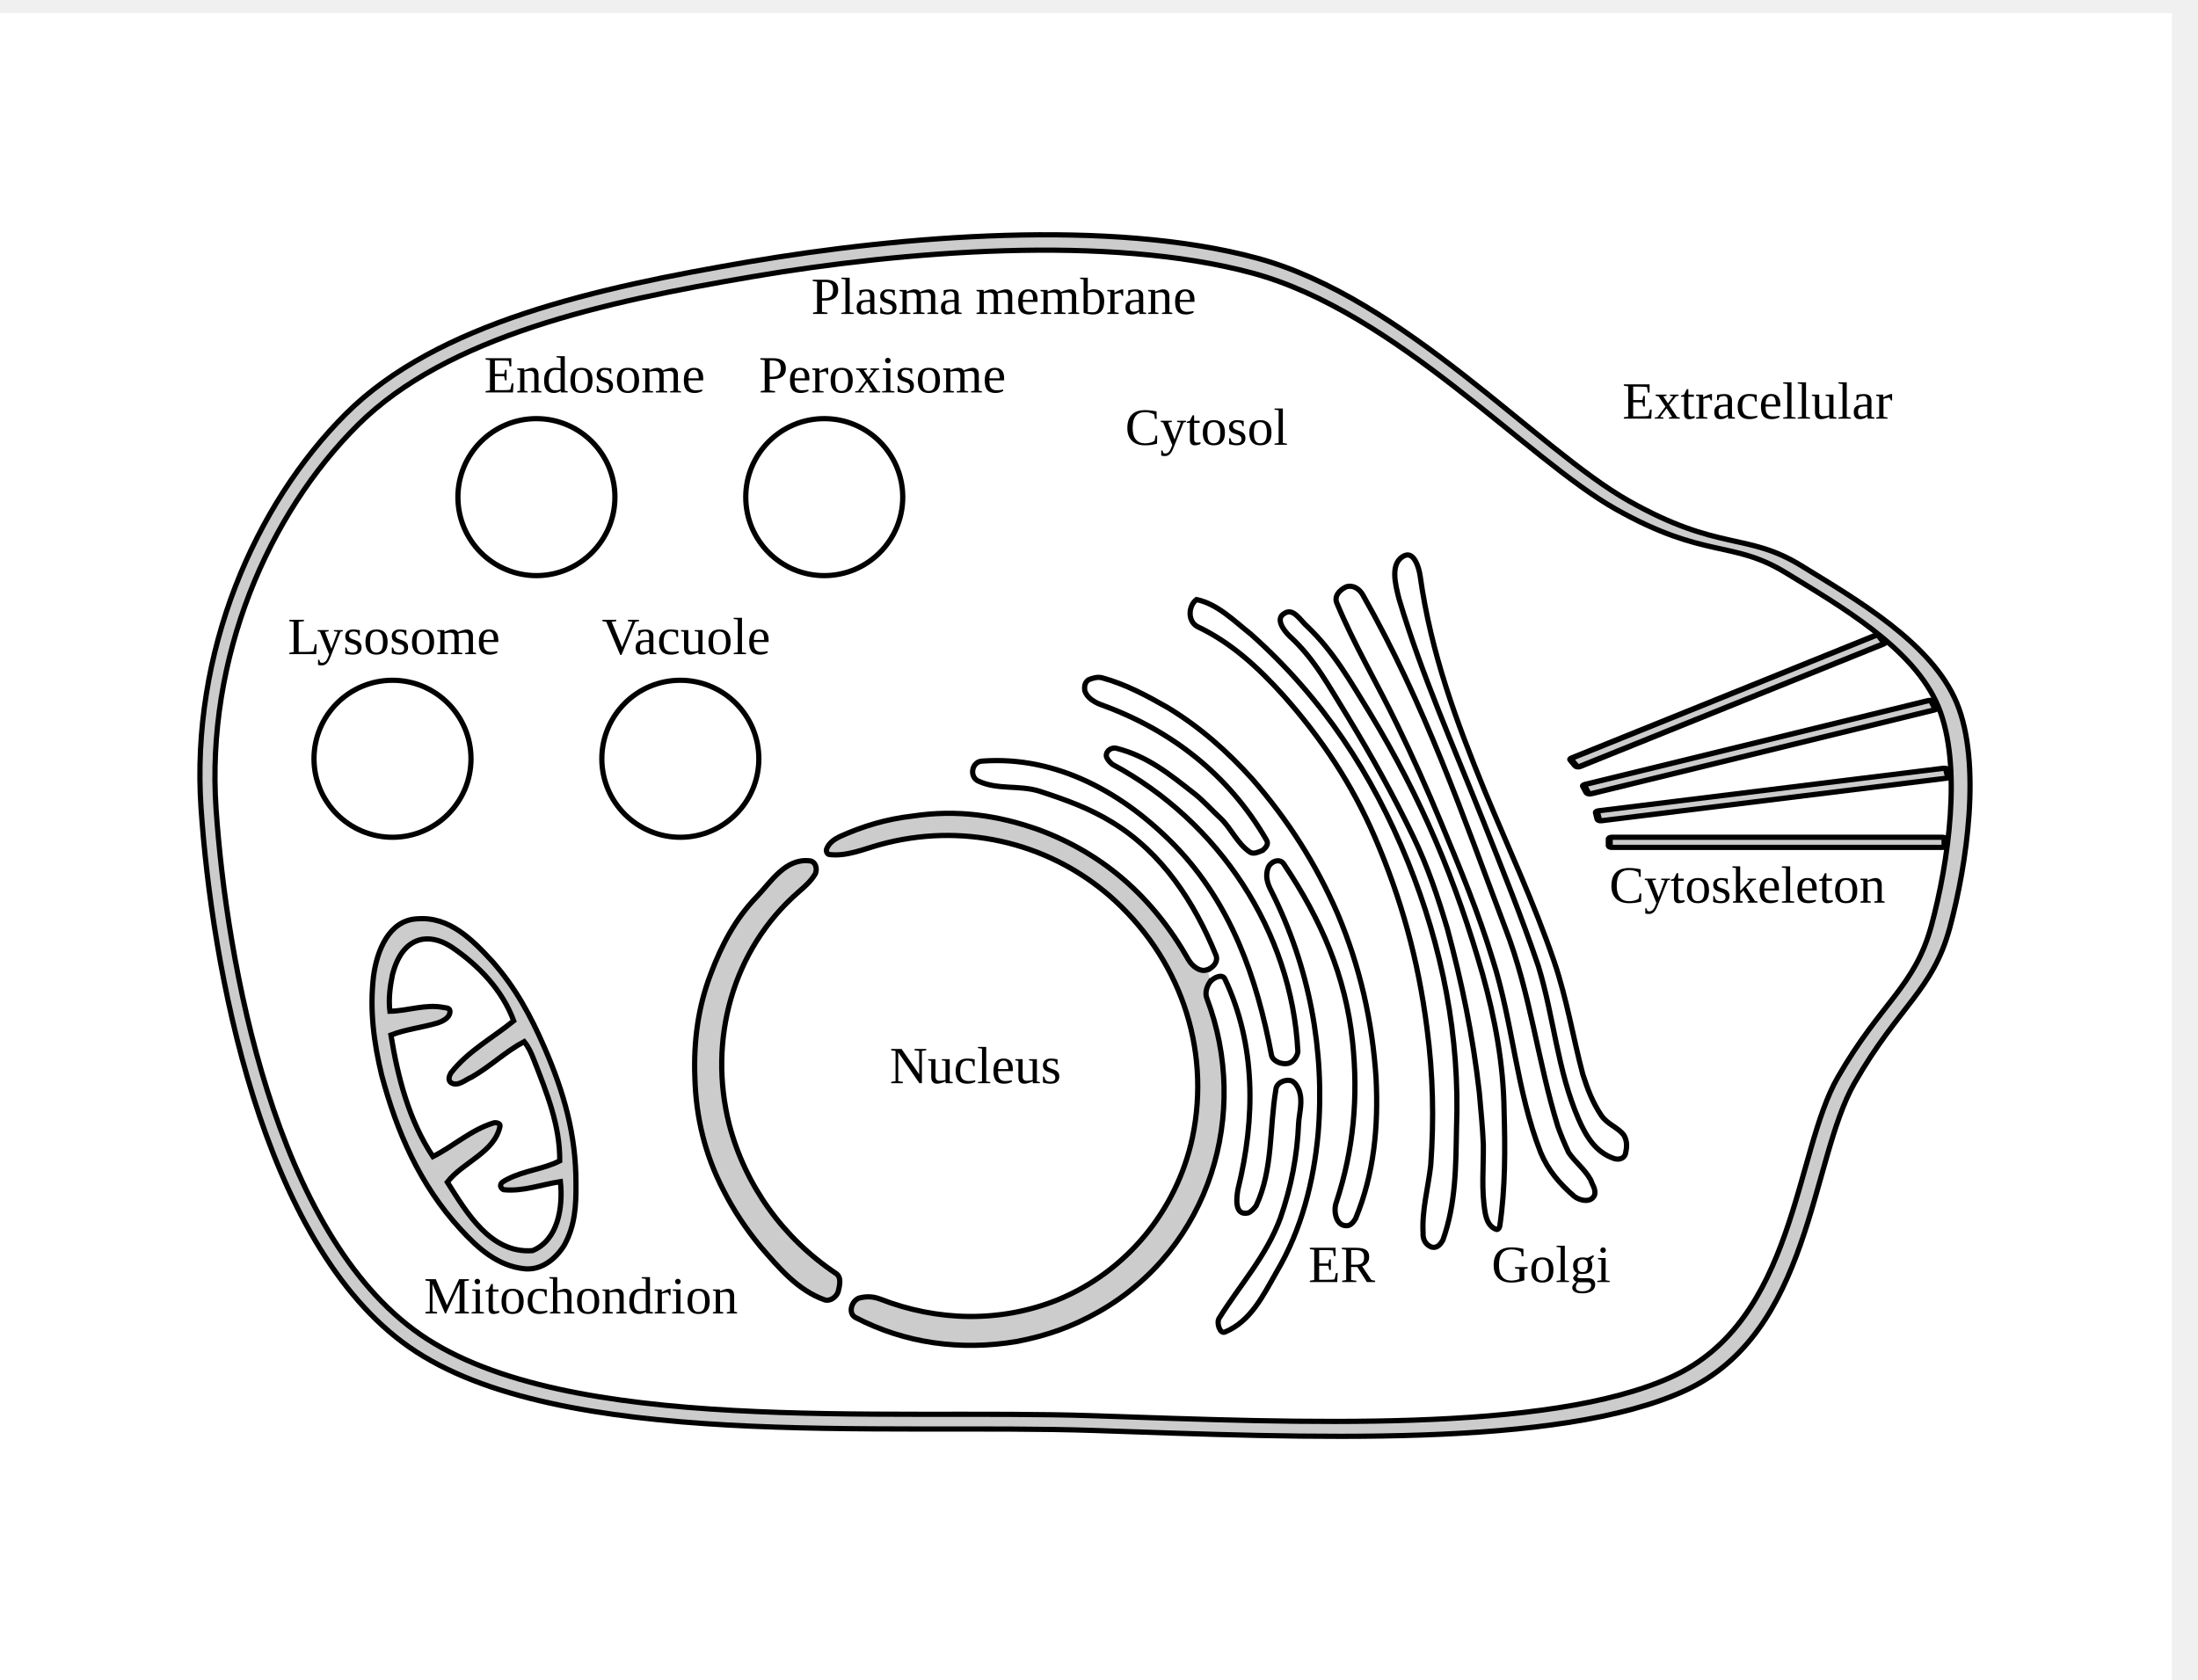
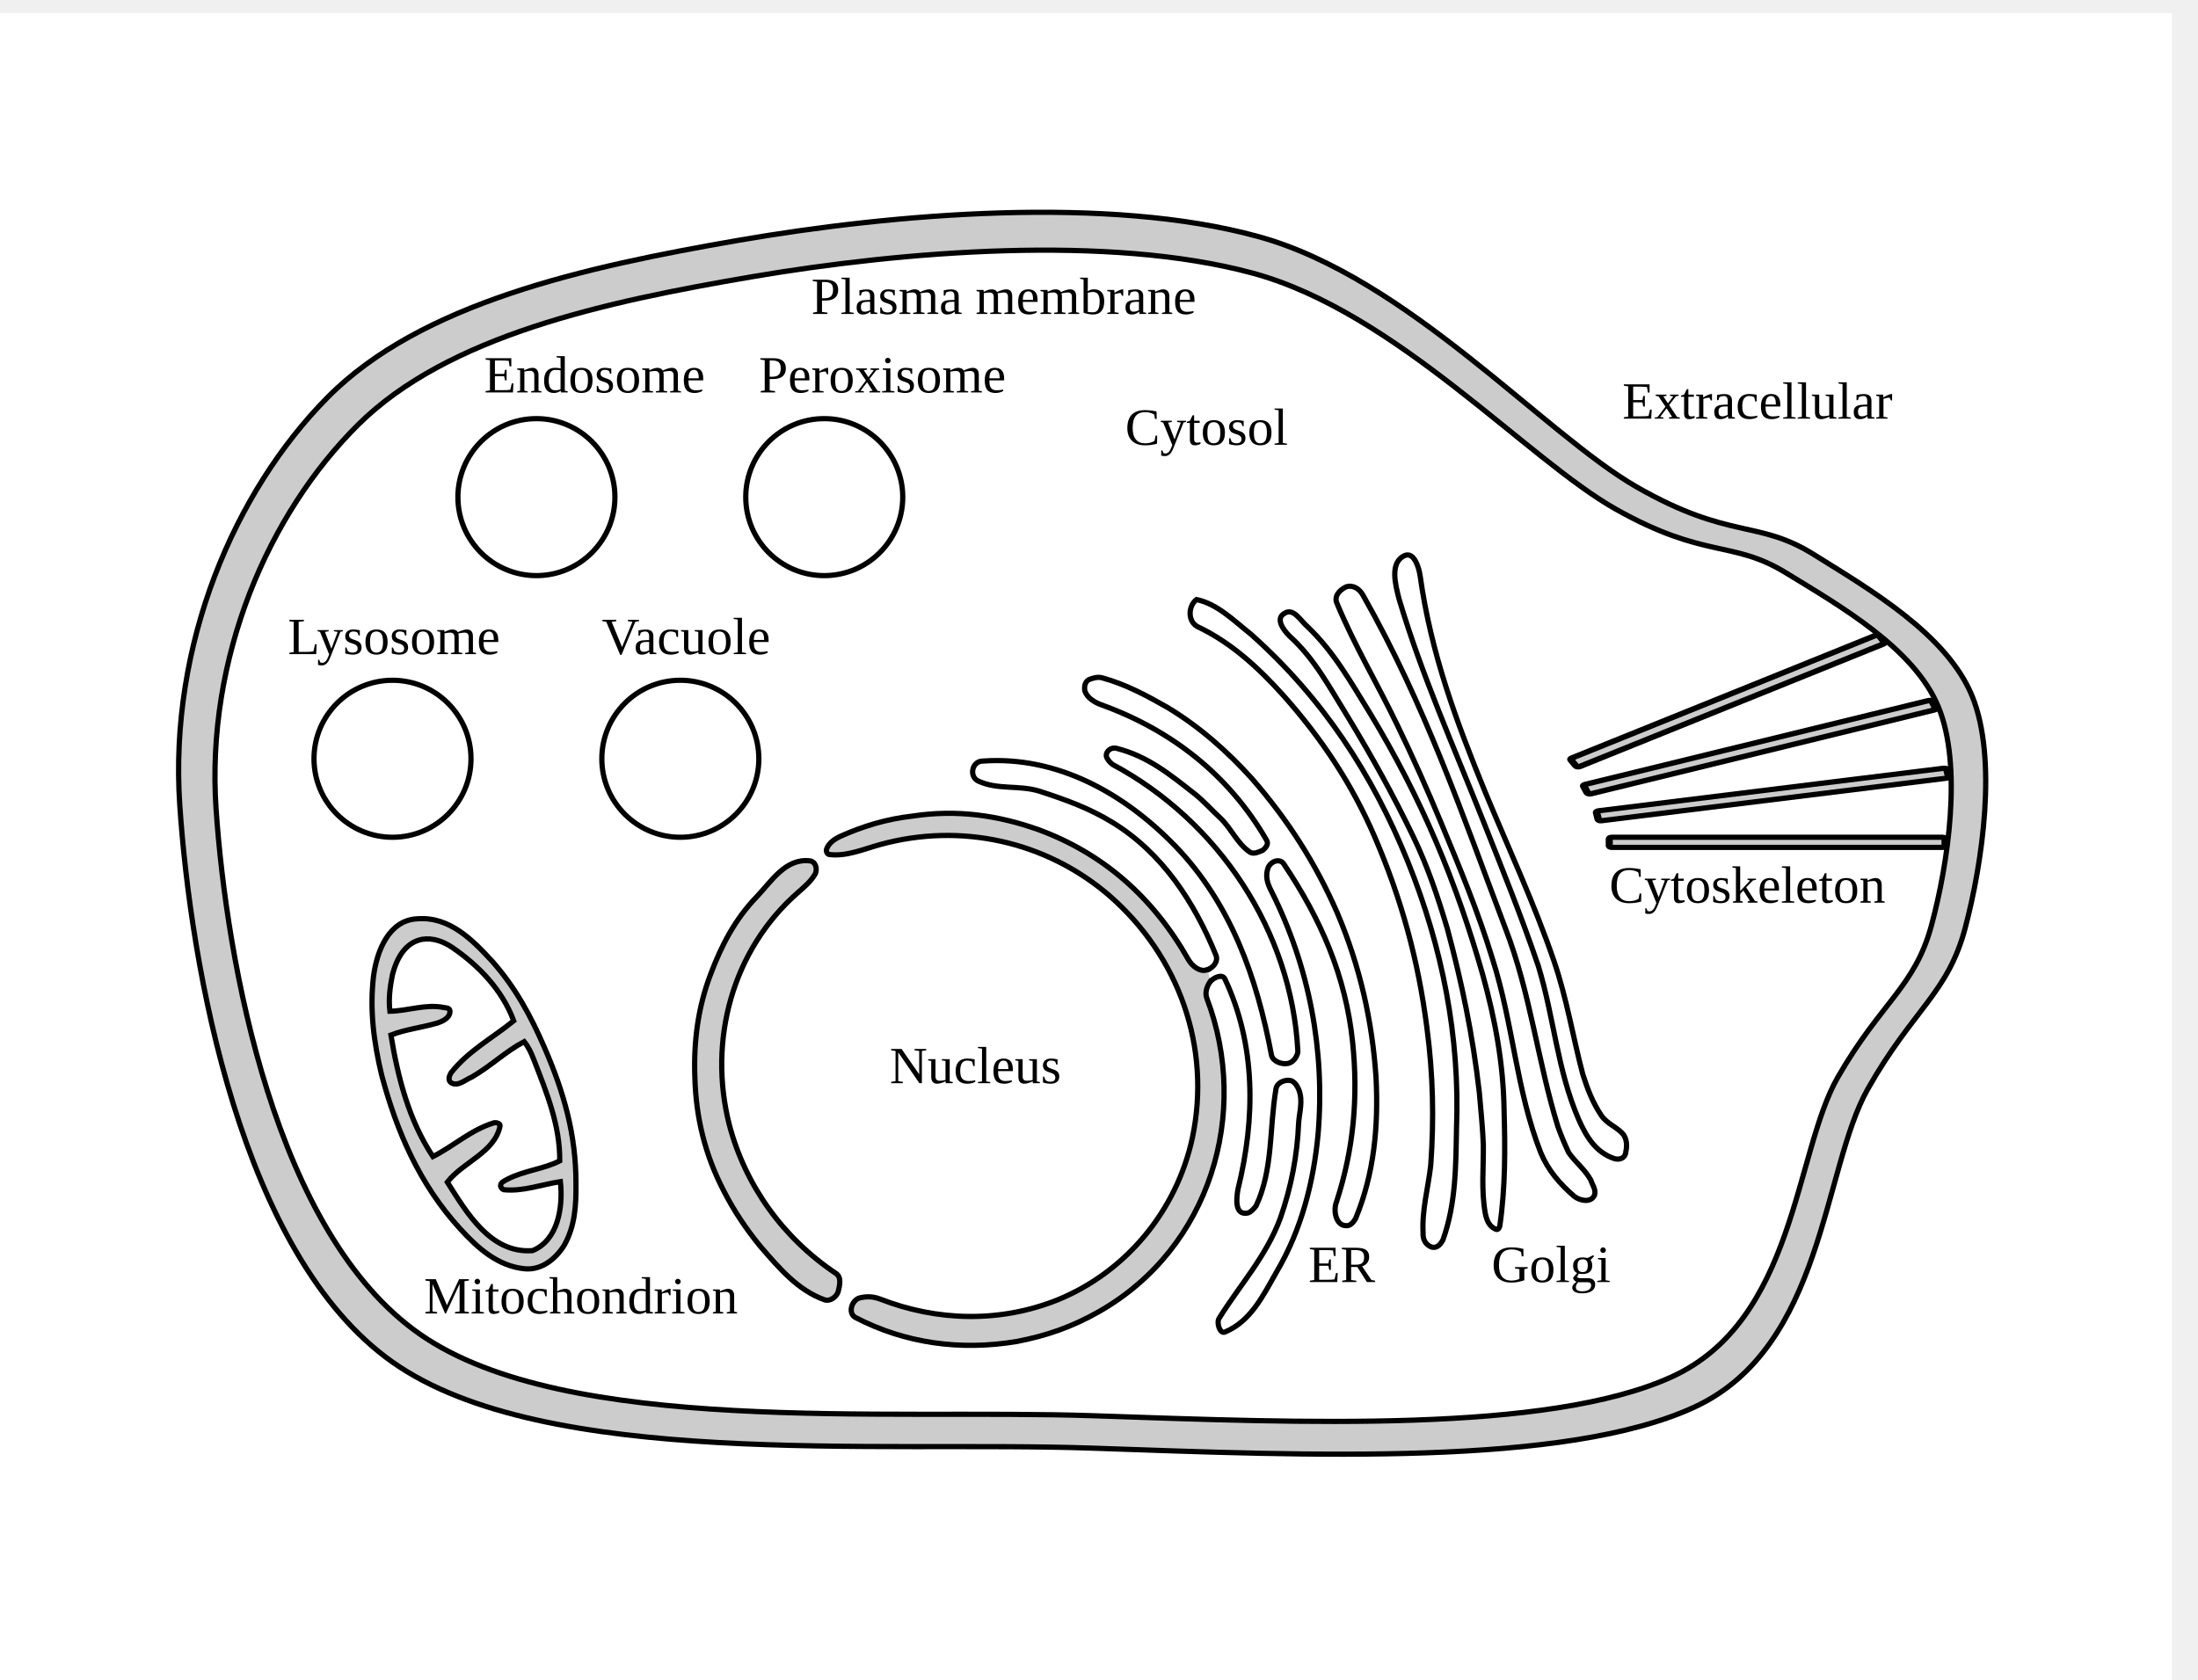
<svg xmlns="http://www.w3.org/2000/svg" version="1.1" height="321" width="420" fill="none" stroke="none" stroke-linecap="square" stroke-miterlimit="10" clip-path="url(#p.0)">
  <g transform="translate(-5,-20) scale(0.5, 0.5)">
    <defs>
      <radialGradient id="grad1" cx="50%" cy="50%" r="48%" fx="50%" fy="50%">
        <stop offset="0%" style="stop-color:#ffffff; stop-opacity:0" />
-         <stop offset="75%" style="stop-color:#ffffff; stop-opacity:0" />
+         <stop offset="73%" style="stop-color:#ffffff; stop-opacity:0" />
        <stop offset="100%" style="stop-color:#ffffff; stop-opacity:1" />
      </radialGradient>
    </defs>
    <rect title="ex" fill="#ffffff" x="5" y="50" width="830" height="630" />
    <rect title="ex-gradient-filter" fill="url(#grad1)" x="0" y="45" width="840" height="640" />
    <text title="ex-text" font-size="20" x="630" y="200" fill="black">Extracellular</text>
-     <path title="pm" fill="#cccccc" stroke="#000000" stroke-width="2.0" stroke-linejoin="round" stroke-linecap="butt" fill-rule="nonzero" d="M166.493 554.927C223.424 594.568 347.189 583.965 428.423 586.731C509.657 589.496 605.518 593.646 653.898 571.521C702.279 549.396 701.829 483.481 718.706 453.981C735.582 424.48 748.633 418.717 755.159 394.517C761.684 370.317 767.31 331.828 757.859 308.781C748.408 285.734 719.379 269.139 698.452 256.233C677.525 243.327 666.949 250.935 632.296 231.345C597.642 211.755 546.562 153.904 490.53 138.693C434.499 123.482 354.164 130.167 296.108 140.077C238.051 149.988 177.069 163.355 142.19 198.157C107.311 232.958 82.784 289.423 86.835 348.885C90.885 408.347 109.561 515.286 166.493 554.927Z" />
+     <path title="pm" transform="translate(75,-130)" fill="#cccccc" stroke="#000000" stroke-width="2.0" stroke-linejoin="round" stroke-linecap="butt" fill-rule="nonzero" d="M85.02 690.607C143.141 731.579 269.493 720.62 352.425 723.479C435.357 726.337 533.221 730.626 582.613 707.759C632.005 684.891 631.546 616.763 648.775 586.272C666.005 555.781 679.328 549.824 685.99 524.811C692.652 499.799 698.395 460.018 688.747 436.196C679.098 412.375 649.463 395.223 628.098 381.884C606.733 368.545 595.937 376.408 560.559 356.16C525.181 335.912 473.033 276.119 415.831 260.397C358.628 244.675 276.614 251.585 217.344 261.828C158.074 272.071 95.817 285.888 60.209 321.858C24.601 357.827 -0.438 416.189 3.697 477.647C7.832 539.105 26.898 649.635 85.02 690.607Z" />
    <path title="cy" fill="#ffffff" stroke="#000000" stroke-width="2.0" stroke-linejoin="round" stroke-linecap="butt" fill-rule="nonzero" d="M170.714 550.088C226.557 588.73 347.956 578.394 427.637 581.09C507.319 583.786 601.346 587.831 648.802 566.264C696.258 544.696 695.817 480.443 712.371 451.686C728.925 422.929 741.726 417.311 748.127 393.721C754.528 370.131 760.046 332.613 750.775 310.146C741.505 287.68 713.031 271.503 692.504 258.923C671.977 246.342 661.604 253.758 627.612 234.662C593.621 215.566 543.518 159.173 488.557 144.345C433.597 129.517 354.798 136.034 297.851 145.695C240.904 155.355 181.087 168.386 146.875 202.31C112.663 236.234 88.605 291.276 92.578 349.239C96.551 407.202 114.87 511.446 170.714 550.088Z" />
    <text title="cy-text" font-size="20" x="440" y="210" fill="black">Cytosol</text>
    <text title="pm-text" font-size="20" x="320" y="160" fill="black">Plasma membrane</text>
    <g title="cs" fill="#cccccc" stroke="#000000" stroke-width="2">
      <path transform="translate(610 330) scale(1.43,1.0) rotate(-30)" stroke-linejoin="round" stroke-linecap="butt" fill-rule="nonzero" d="M0 0.646L0 0.646C0 0.289 0.289 9.00543E-17 0.646 0L94.409 0C94.581 0 94.745 0.068 94.866 0.189C94.987 0.31 95.055 0.474 95.055 0.646L95.055 3.228C95.055 3.585 94.766 3.874 94.409 3.874L0.646 3.874C0.289 3.874 9.00543E-17 3.585 0 3.228Z" />
      <path transform="translate(615 340) scale(1.49,1.0) rotate(-20)" stroke-linejoin="round" stroke-linecap="butt" fill-rule="nonzero" d="M0 0.646L0 0.646C0 0.289 0.289 9.00543E-17 0.646 0L94.409 0C94.581 0 94.745 0.068 94.866 0.189C94.987 0.31 95.055 0.474 95.055 0.646L95.055 3.228C95.055 3.585 94.766 3.874 94.409 3.874L0.646 3.874C0.289 3.874 9.00543E-17 3.585 0 3.228Z" />
      <path transform="translate(620 350) scale(1.43,1.0) rotate(-10)" stroke-linejoin="round" stroke-linecap="butt" fill-rule="nonzero" d="M0 0.646L0 0.646C0 0.289 0.289 9.00543E-17 0.646 0L94.409 0C94.581 0 94.745 0.068 94.866 0.189C94.987 0.31 95.055 0.474 95.055 0.646L95.055 3.228C95.055 3.585 94.766 3.874 94.409 3.874L0.646 3.874C0.289 3.874 9.00543E-17 3.585 0 3.228Z" />
      <path transform="translate(625 360) scale(1.35,1.0) rotate(0)" stroke-linejoin="round" stroke-linecap="butt" fill-rule="nonzero" d="M0 0.646L0 0.646C0 0.289 0.289 9.00543E-17 0.646 0L94.409 0C94.581 0 94.745 0.068 94.866 0.189C94.987 0.31 95.055 0.474 95.055 0.646L95.055 3.228C95.055 3.585 94.766 3.874 94.409 3.874L0.646 3.874C0.289 3.874 9.00543E-17 3.585 0 3.228Z" />
    </g>
    <text title="cs-text" font-size="20" x="625" y="385" fill="black">Cytoskeleton</text>
    <circle title="ly" fill="#ffffff" stroke="#000000" stroke-width="2" cx="160" cy="330" r="30" />
    <text title="ly-text" font-size="20" x="120" y="290" fill="black">Lysosome</text>
    <circle title="va" fill="#ffffff" stroke="#000000" stroke-width="2" cx="270" cy="330" r="30" />
    <text title="va-text" font-size="20" x="240" y="290" fill="black">Vacuole</text>
    <circle title="en" fill="#ffffff" stroke="#000000" stroke-width="2" cx="215" cy="230" r="30" />
    <text title="en-text" font-size="20" x="195" y="190" fill="black">Endosome</text>
    <circle title="pe" fill="#ffffff" stroke="#000000" stroke-width="2" cx="325" cy="230" r="30" />
    <text title="pe-text" font-size="20" x="300" y="190" fill="black">Peroxisome</text>
    <path title="er" fill="#ffffff" stroke="#000000" stroke-width="2" transform="translate(225, 200)" d="M246.535,210.608c0.182-0.068,0.363-0.151,0.544-0.247c1.913-0.972,3.535-3.07,2.589-5.349c-8.172-20.121-20.484-39.057-39.577-50.725c-8.838-5.416-17.832-8.63-27.926-11.922c-7.943-2.402-15.831-0.376-23.33-3.854c-3.566-1.726-2.419-7.545,1.643-7.628c28.54-2.049,54.083,12.287,73.682,32.473c21.305,22.15,31.136,50.13,36.778,80.029c0.578,2.254,3.805,3.587,6.424,3.034c2.253-0.579,3.535-3.07,3.639-4.538c-2.303-45.889-30.313-88.056-70.829-109.713c-1.049-0.812-2.073-1.99-2.362-3.117c-0.212-2.227,2.092-3.541,3.901-3.044c11.955,3.054,20.323,9.912,30.106,17.606c3.489,2.827,6.218,5.969,9.681,9.163c4.146,3.979,6.327,9.664,11.257,12.961c1.417,0.838,3.329-0.134,4.848-0.765c1.179-1.023,2.384-2.413,1.385-3.958c-14.467-24.988-36.501-42.027-63.113-51.643c-2.517-0.915-5.349-2.589-6.27-5.235c-0.264-1.494-0.135-3.328,1.411-4.327c1.519-0.63,3.406-1.234,5.214-0.739c9.045,2.481,16.86,6.719,25.016,11.348c12.378,7.509,22.793,16.724,32.371,27.354c13.646,15.711,24.278,32.316,32.528,51.335c8.538,20.145,13.331,41.134,14.744,62.99c0.91,18.503-0.722,36.458-7.832,53.659c-0.838,1.416-2.042,2.806-3.51,2.703c-4.062,0.083-5.116-5.891-3.783-9.116c6.583-20.188,8.344-39.978,6.146-61.152c-2.648-25.263-12.186-46.954-26.203-67.854c-1.312-2.305-4.692-1.437-5.975,1.055c-1.333,3.225-0.438,6.239,1.19,9.303c14.55,29.051,20.429,60.81,17.841,92.341c-1.658,18.322-6.277,36.805-15.905,53.091c-5.049,8.864-9.808,18.854-19.684,22.954c-1.913,0.972-3.438-3.561-2.208-5.318c7.901-12.719,17.876-23.45,23.338-38.185c4.154-11.877,6.475-23.883,6.985-36.386c0.283-4.036,1.694-8.362,0.144-12.527c-0.63-1.52-1.287-2.672-2.702-3.509c-2.518-0.916-5.95,0.688-6.131,3.255c-2.525,14.943-1.042,30.535-7.553,44.458c-0.812,1.05-2.015,2.44-3.142,2.729c-5.241,1.106-4.383-5.839-3.784-9.116c6.707-27.186,6.834-55.203-5.039-80.378c-0.972-1.912-4.011-0.651-5.608,1.081" />
    <text title="er-text" font-size="20" x="510" y="530" fill="black">ER</text>
    <g title="go" fill="#ffffff" stroke="#000000" stroke-width="2" transform="translate(225, 200)">
      <path d="M310.372,159.867c-8.646-20.1-20.22-37.562-34.915-54.083c-9.577-10.631-19.967-20.212-32.815-26.279c-3.907-2.118-3.494-7.99-0.377-10.352c7.995,1.669,14.188,8.005,20.824,13.266c27.414,24.423,46.395,53.416,59.9,86.818c13.192,32.642,19.991,67.048,18.64,101.986c-0.273,14.363-0.18,28.751-5.224,42.779c-0.837,1.416-2.066,3.173-4.242,2.651c-2.518-0.914-3.463-3.193-3.309-5.395c-0.481-8.885,1.947-17.196,2.935-25.977c1.239-17.614,0.933-34.23-1.472-52.469C326.986,206.764,320.513,183.444,310.372,159.867z" />
      <path d="M325.127,159.799c5.505,11.428,9.434,23.159,13.011,35.211c5.553,20.673,9.688,40.509,12.201,62.443c0.61,7.05,1.272,13.366,1.542,20.022c0.113,8.859-0.847,17.273,0.735,26.234c0.554,2.621,1.474,5.267,4.357,6.207c0.733,0.052,1.178-1.023,1.204-1.39c2.133-14.601,2.065-29.357,1.63-44.138c-0.228-17.717-3.443-34.907-8.153-51.833c-10.05-35.371-23.293-67.279-43.116-100.02c-7.612-12.336-13.836-23.468-23.858-33.023c-2.781-2.409-5.38-7.385-8.864-5.05c-3.457,1.969-0.439,6.238,1.976,8.621c9.707,8.795,15.222,19.51,22.179,30.694C309.553,129.571,317.406,143.767,325.127,159.799z" />
      <path d="M335.815,154.65c-5.359-12.915-10.771-25.096-16.893-37.696c-7.722-16.032-16.308-30.28-22.929-46.234c-1.287-2.672,0.728-5.112,3.4-6.399c2.646-0.92,5.111,0.729,6.424,3.034c23.947,42.25,37.987,83.802,54.467,127.37c9.672,25.019,12.294,50.649,20.104,75.906c1.235,3.406,2.496,6.445,4.099,9.876c2.678,3.876,6.192,6.336,8.478,10.553c0.604,1.887,1.969,3.458,1.447,5.634c-1.334,3.225-5.686,2.182-7.783,0.559c-5.562-4.816-9.996-9.922-12.835-16.761c-9.382-23.892-10.536-49.419-18.398-73.941C350.004,188.838,343.068,172.125,335.815,154.65z" />
      <path d="M351.75,153.559c7.393,18.66,14.742,36.808,21.157,55.698c5.997,19.598,7.171,39.594,15.421,58.613c2.863,6.47,6.487,12.625,13.697,14.977c1.809,0.496,3.694-0.109,4.19-1.917c0.548-2.543,0.703-4.745-0.61-7.05c-2.362-3.117-6.347-4.134-8.683-7.617c-3.334-5.029-5.2-9.954-7.015-15.614c-3.789-14.28-6.084-28.824-10.976-43.181c-7.649-22.295-17.264-42.886-26.408-64.918c-11.011-26.958-20.63-52.71-24.803-82.505c-0.502-3.355-2.316-9.014-5.722-7.778c-6.078,2.522-3.736,11.169-2.289,16.802C328.365,98.074,340.475,125.108,351.75,153.559z" />
    </g>
    <text title="go-text" font-size="20" x="580" y="530" fill="black">Golgi</text>
    <g transform="translate(225, 200)">
      <ellipse title="nu" fill="#ffffff" transform="matrix(0.9975 0.0702 -0.0702 0.9975 17.9059 -9.9135)" cx="150.026" cy="249.852" rx="97.667" ry="95.333" />
      <path title="nuclear-envelope" fill="#cccccc" stroke="#000000" stroke-width="2" d="M90.213,180.885c-25.533,22.177-34.614,56.937-26.534,88.851c6.105,23.293,20.542,43.484,40.973,57.091c2.099,1.623,1.132,4.874,0.61,7.05c-0.889,2.15-3.193,3.463-5.002,2.967c-10.435-3.684-17.573-12.299-24.737-20.548c-5.433-6.651-10.105-13.618-13.992-21.267c-7.144-13.777-10.566-28.032-10.975-43.18c-0.513-13.68,1.151-26.839,6.117-39.766c4.077-10.776,9.204-20.741,17.555-29.373c5.576-5.877,10.992-14.715,20.14-13.702c2.202,0.155,3.122,2.801,2.233,4.951C94.926,176.792,92.569,178.838,90.213,180.885z" />
      <path title="nuclear-envelope" fill="#cccccc" stroke="#000000" stroke-width="2" d="M247.477,215.183c-1.23,1.757-2.144,4.274-1.198,6.553c16.48,43.568,1.412,95.242-41.231,119.531c-10.372,5.908-20.197,9.273-31.412,11.434c-21.645,3.64-42.825,0.675-61.679-9.134c-3.199-1.7-1.344-7.101,2.01-7.603c2.62-0.554,4.821-0.399,7.339,0.517c21.894,8.547,45.823,9.125,67.829,0.347c26.198-10.695,45.542-34.042,51.566-62.013c7.224-34.524-5.079-69.317-31.837-92.589c-24.344-20.888-56.951-27.857-87.506-19.432c-6.394,1.763-12.864,4.626-19.443,3.794c-0.734-0.051-1.391-1.204-0.946-2.279c0.889-2.15,2.827-3.489,4.739-4.46c9.143-4.151,18.182-6.834,28.219-7.971c16.771-2.508,32.473-0.297,47.942,5.216c24.803,9.121,43.901,25.953,57.345,49.762c1.556,2.539,4.436,4.843,7.323,3.751" />
    </g>
    <text title="nu-text" font-size="20" x="350" y="454" fill="black">Nucleus</text>
    <g transform="translate(275, 325) rotate(90)">
      <path title="mi" fill="#cccccc" stroke="#000000" stroke-width="2" d="M115.488,56.871c17.226-7.471,33.236-11.984,51.633-11.98c8.657-0.108,16.447,0.357,23.861,4.5c5.325,3.34,9.486,8.696,8.956,14.97c-0.98,10.312-7.793,17.931-15.179,24.683c-17.091,15.657-37.255,24.303-58.705,30.059c-12.638,3.05-24.981,4.659-37.816,3.163c-9.879-1.267-21.691-5.933-22.079-16.9c-0.888-12.196,8.022-20.889,16.351-28.574C92.573,67.959,103.13,62.23,115.488,56.871z" />
      <path title="mi" fill="#ffffff" stroke="#000000" stroke-width="2" d="M120.266,60.886c-2.764,1.076-4.914,1.999-7.158,3.793c3.794,7.158,9.397,12.808,13.552,20.04c1.001,2.458,3.804,5.282,2.133,7.945c-1.016,1.294-2.745,0.565-3.752-0.016c-8.414-6.6-13.281-15.854-19.885-23.961c-11.777,4.352-21.12,13.332-28.09,23.547c-2.177,3.31-3.708,7.127-3.076,11.386c1.271,6.643,7.391,9.771,13.444,11.382c4.686,0.957,9.444,1.555,14.063,0.996c-0.115-6.782-2.829-13.719-1.43-20.566c0.147-0.722,0.081-2.236,1.235-2.376c2.671-0.205,3.958,2.685,4.671,4.709c1.778,5.995,2.402,12.129,4.614,17.838c16.317-2.674,32.566-6.864,46.456-16.042c-4.007-7.952-10.185-14.471-12.89-23.283c-0.214-0.794,0.154-2.597,1.235-2.376c10.092,2.062,13.649,14.052,21.416,20.145c11.646-7.383,27.411-16.552,26.179-32.573c-4.001-9.829-16.763-11.685-26.361-10.642c1.124,7.363,3.837,14.3,3.085,21.656c-0.073,0.36-0.581,1.007-1.375,1.22c-1.516,0.066-1.942-1.523-2.516-2.39c-3.508-6.724-3.911-13.94-7.131-20.23C145.197,50.96,132.912,55.959,120.266,60.886z" />
    </g>
    <text title="mi-text" font-size="20" x="172" y="542" fill="black">Mitochondrion</text>
  </g>
</svg>
